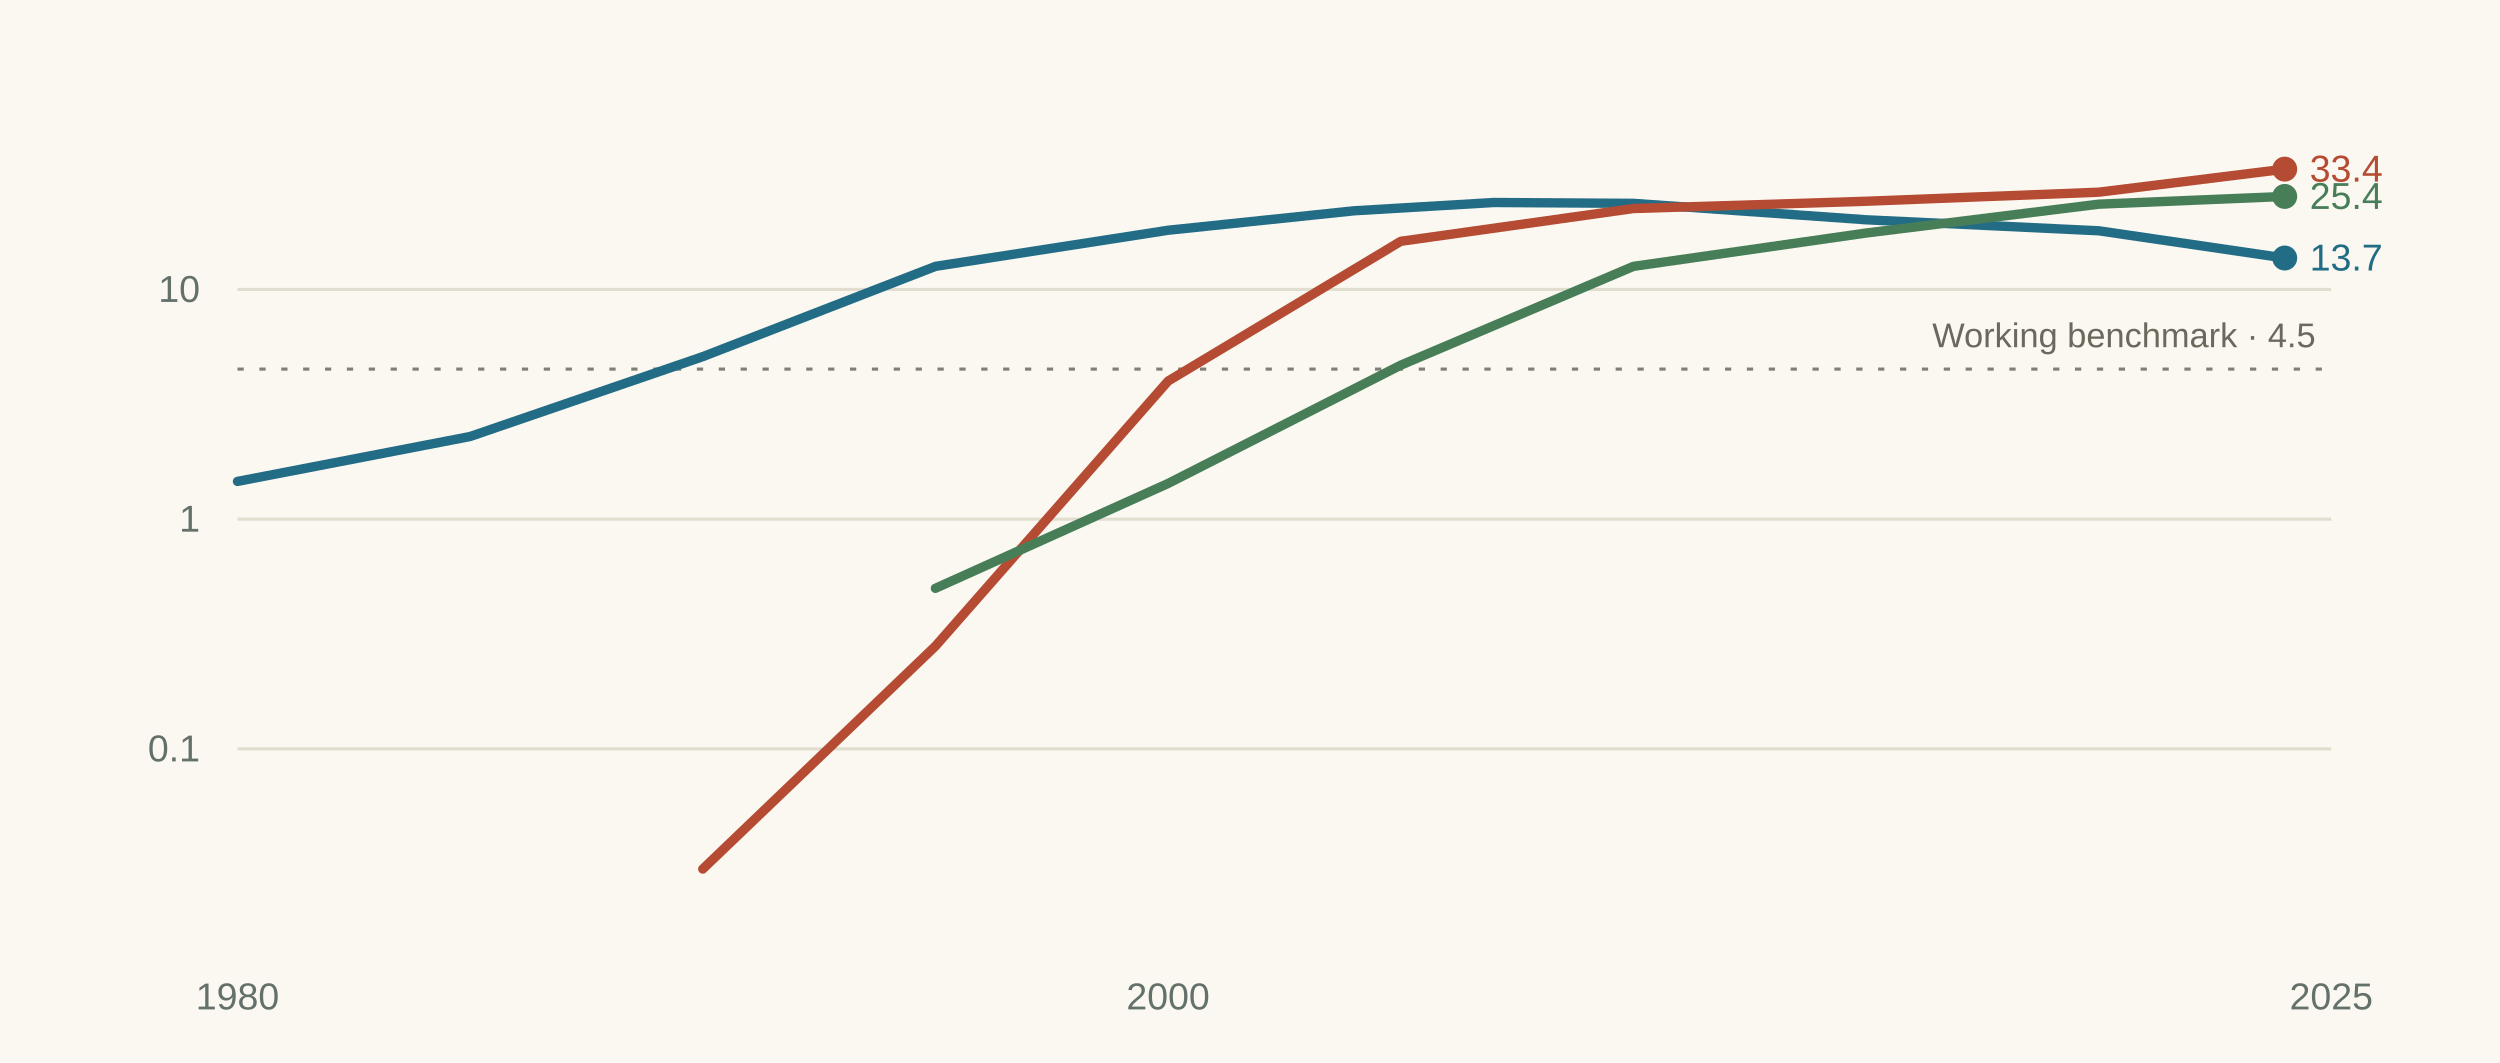
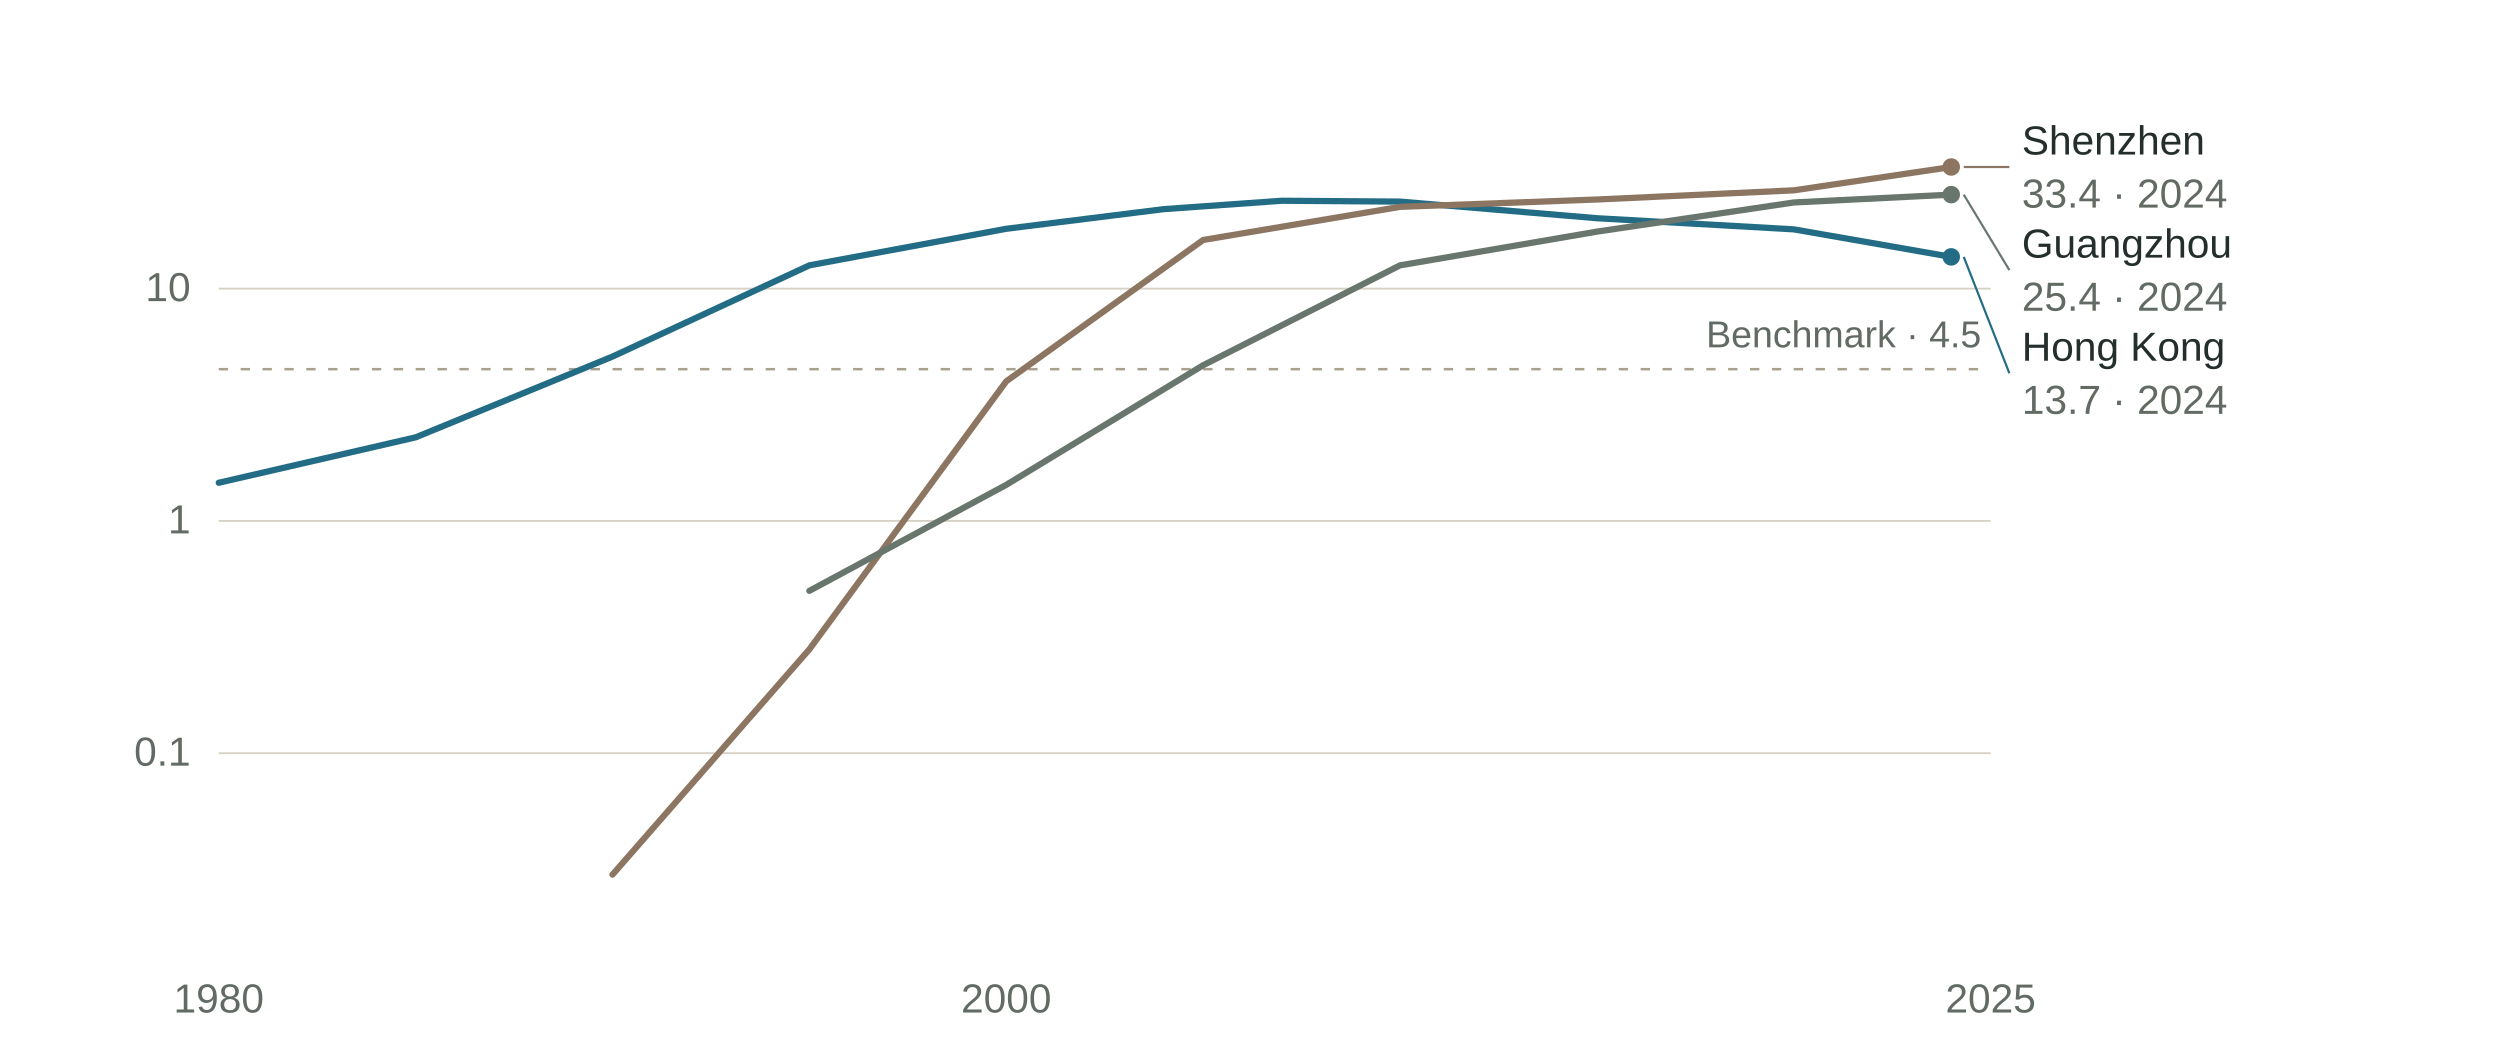
<svg xmlns="http://www.w3.org/2000/svg" viewBox="0 0 800 340" role="img" aria-labelledby="title">
-   <rect width="800" height="340" fill="#faf8f1" />
-   <path d="M76 239.64H746" stroke="#e1ddcf" fill="none" />
-   <text x="64.00" y="243.64" text-anchor="end" fill="#64716b" font-size="12" font-family="Arial,sans-serif">0.1</text>
-   <path d="M76 166.13H746" stroke="#e1ddcf" fill="none" />
-   <text x="64.00" y="170.13" text-anchor="end" fill="#64716b" font-size="12" font-family="Arial,sans-serif">1</text>
-   <path d="M76 92.62H746" stroke="#e1ddcf" fill="none" />
-   <text x="64.00" y="96.62" text-anchor="end" fill="#64716b" font-size="12" font-family="Arial,sans-serif">10</text>
-   <text x="76.00" y="323.00" text-anchor="middle" fill="#64716b" font-size="12" font-family="Arial,sans-serif">1980</text>
-   <text x="373.78" y="323.00" text-anchor="middle" fill="#64716b" font-size="12" font-family="Arial,sans-serif">2000</text>
-   <text x="746.00" y="323.00" text-anchor="middle" fill="#64716b" font-size="12" font-family="Arial,sans-serif">2025</text>
-   <path d="M76 118.11H746" stroke="#7e8075" stroke-dasharray="2 5" fill="none" />
-   <text x="741.00" y="111.11" text-anchor="end" fill="#6c685d" font-size="11" font-family="Arial,sans-serif">Working benchmark · 4.5</text>
-   <path d="M76.00,154.05 L150.44,139.68 L224.89,114.12 L299.33,85.24 L373.78,73.68 L433.33,67.45 L478.00,64.80 L522.67,65.07 L597.11,70.33 L671.56,73.85 L731.11,82.57" fill="none" stroke="#236c85" stroke-width="3" stroke-linecap="round" stroke-linejoin="round" />
-   <circle cx="731.11" cy="82.57" r="4" fill="#236c85" />
-   <text x="739.11" y="86.57" text-anchor="start" fill="#236c85" font-size="12" font-family="Arial,sans-serif">13.7</text>
-   <path d="M224.89,278.08 L299.33,206.77 L373.78,121.95 L448.22,77.22 L522.67,66.73 L597.11,64.40 L671.56,61.50 L731.11,54.12" fill="none" stroke="#b64b33" stroke-width="3" stroke-linecap="round" stroke-linejoin="round" />
-   <circle cx="731.11" cy="54.12" r="4" fill="#b64b33" />
-   <text x="739.11" y="58.12" text-anchor="start" fill="#b64b33" font-size="12" font-family="Arial,sans-serif">33.4</text>
-   <path d="M299.33,188.26 L373.78,154.71 L448.22,116.86 L522.67,85.24 L597.11,74.57 L671.56,65.34 L731.11,62.86" fill="none" stroke="#477e58" stroke-width="3" stroke-linecap="round" stroke-linejoin="round" />
-   <circle cx="731.11" cy="62.86" r="4" fill="#477e58" />
-   <text x="739.11" y="66.86" text-anchor="start" fill="#477e58" font-size="12" font-family="Arial,sans-serif">25.4</text>
+   <path d="M70 241.02H637" stroke="#d6d1c4" stroke-width=".6" fill="none" />
+   <text x="61.00" y="245.02" text-anchor="end" fill="#626b63" font-size="13" font-family="Arial,sans-serif">0.1</text>
+   <path d="M70 166.69H637" stroke="#d6d1c4" stroke-width=".6" fill="none" />
+   <text x="61.00" y="170.69" text-anchor="end" fill="#626b63" font-size="13" font-family="Arial,sans-serif">1</text>
+   <path d="M70 92.37H637" stroke="#d6d1c4" stroke-width=".6" fill="none" />
+   <text x="61.00" y="96.37" text-anchor="end" fill="#626b63" font-size="13" font-family="Arial,sans-serif">10</text>
+   <text x="70.00" y="324.00" text-anchor="middle" fill="#626b63" font-size="13" font-family="Arial,sans-serif">1980</text>
+   <text x="322.00" y="324.00" text-anchor="middle" fill="#626b63" font-size="13" font-family="Arial,sans-serif">2000</text>
+   <text x="637.00" y="324.00" text-anchor="middle" fill="#626b63" font-size="13" font-family="Arial,sans-serif">2025</text>
+   <path d="M70 118.14H637" stroke="#a9a18e" stroke-width=".8" stroke-dasharray="3 4" fill="none" />
+   <text x="634.00" y="111.14" text-anchor="end" fill="#626b63" font-size="12" font-family="Arial,sans-serif">Benchmark · 4.5</text>
+   <path d="M70.00,154.48 L133.00,139.95 L196.00,114.10 L259.00,84.91 L322.00,73.21 L372.40,66.92 L410.20,64.24 L448.00,64.51 L511.00,69.83 L574.00,73.39 L624.40,82.20" fill="none" stroke="#236c85" stroke-width="2" stroke-linecap="round" stroke-linejoin="round" />
+   <circle cx="624.40" cy="82.20" r="2.8" fill="#236c85" />
+   <path d="M196.00,279.88 L259.00,207.78 L322.00,122.02 L385.00,76.79 L448.00,66.19 L511.00,63.84 L574.00,60.91 L624.40,53.44" fill="none" stroke="#8c7561" stroke-width="2" stroke-linecap="round" stroke-linejoin="round" />
+   <circle cx="624.40" cy="53.44" r="2.8" fill="#8c7561" />
+   <path d="M259.00,189.07 L322.00,155.15 L385.00,116.88 L448.00,84.91 L511.00,74.12 L574.00,64.79 L624.40,62.28" fill="none" stroke="#68766d" stroke-width="2" stroke-linecap="round" stroke-linejoin="round" />
+   <circle cx="624.40" cy="62.28" r="2.8" fill="#68766d" />
+   <path d="M628.40 53.44L643 53.44" stroke="#8c7561" stroke-width=".7" fill="none" />
+   <text x="647.00" y="49.44" text-anchor="start" fill="#242e2c" font-size="13" font-family="Arial,sans-serif">Shenzhen</text>
+   <text x="647.00" y="66.44" text-anchor="start" fill="#626b63" font-size="13" font-family="Arial,sans-serif">33.4 · 2024</text>
+   <path d="M628.40 62.28L643 86.44" stroke="#68766d" stroke-width=".7" fill="none" />
+   <text x="647.00" y="82.44" text-anchor="start" fill="#242e2c" font-size="13" font-family="Arial,sans-serif">Guangzhou</text>
+   <text x="647.00" y="99.44" text-anchor="start" fill="#626b63" font-size="13" font-family="Arial,sans-serif">25.4 · 2024</text>
+   <path d="M628.40 82.20L643 119.44" stroke="#236c85" stroke-width=".7" fill="none" />
+   <text x="647.00" y="115.44" text-anchor="start" fill="#242e2c" font-size="13" font-family="Arial,sans-serif">Hong Kong</text>
+   <text x="647.00" y="132.44" text-anchor="start" fill="#626b63" font-size="13" font-family="Arial,sans-serif">13.7 · 2024</text>
</svg>
